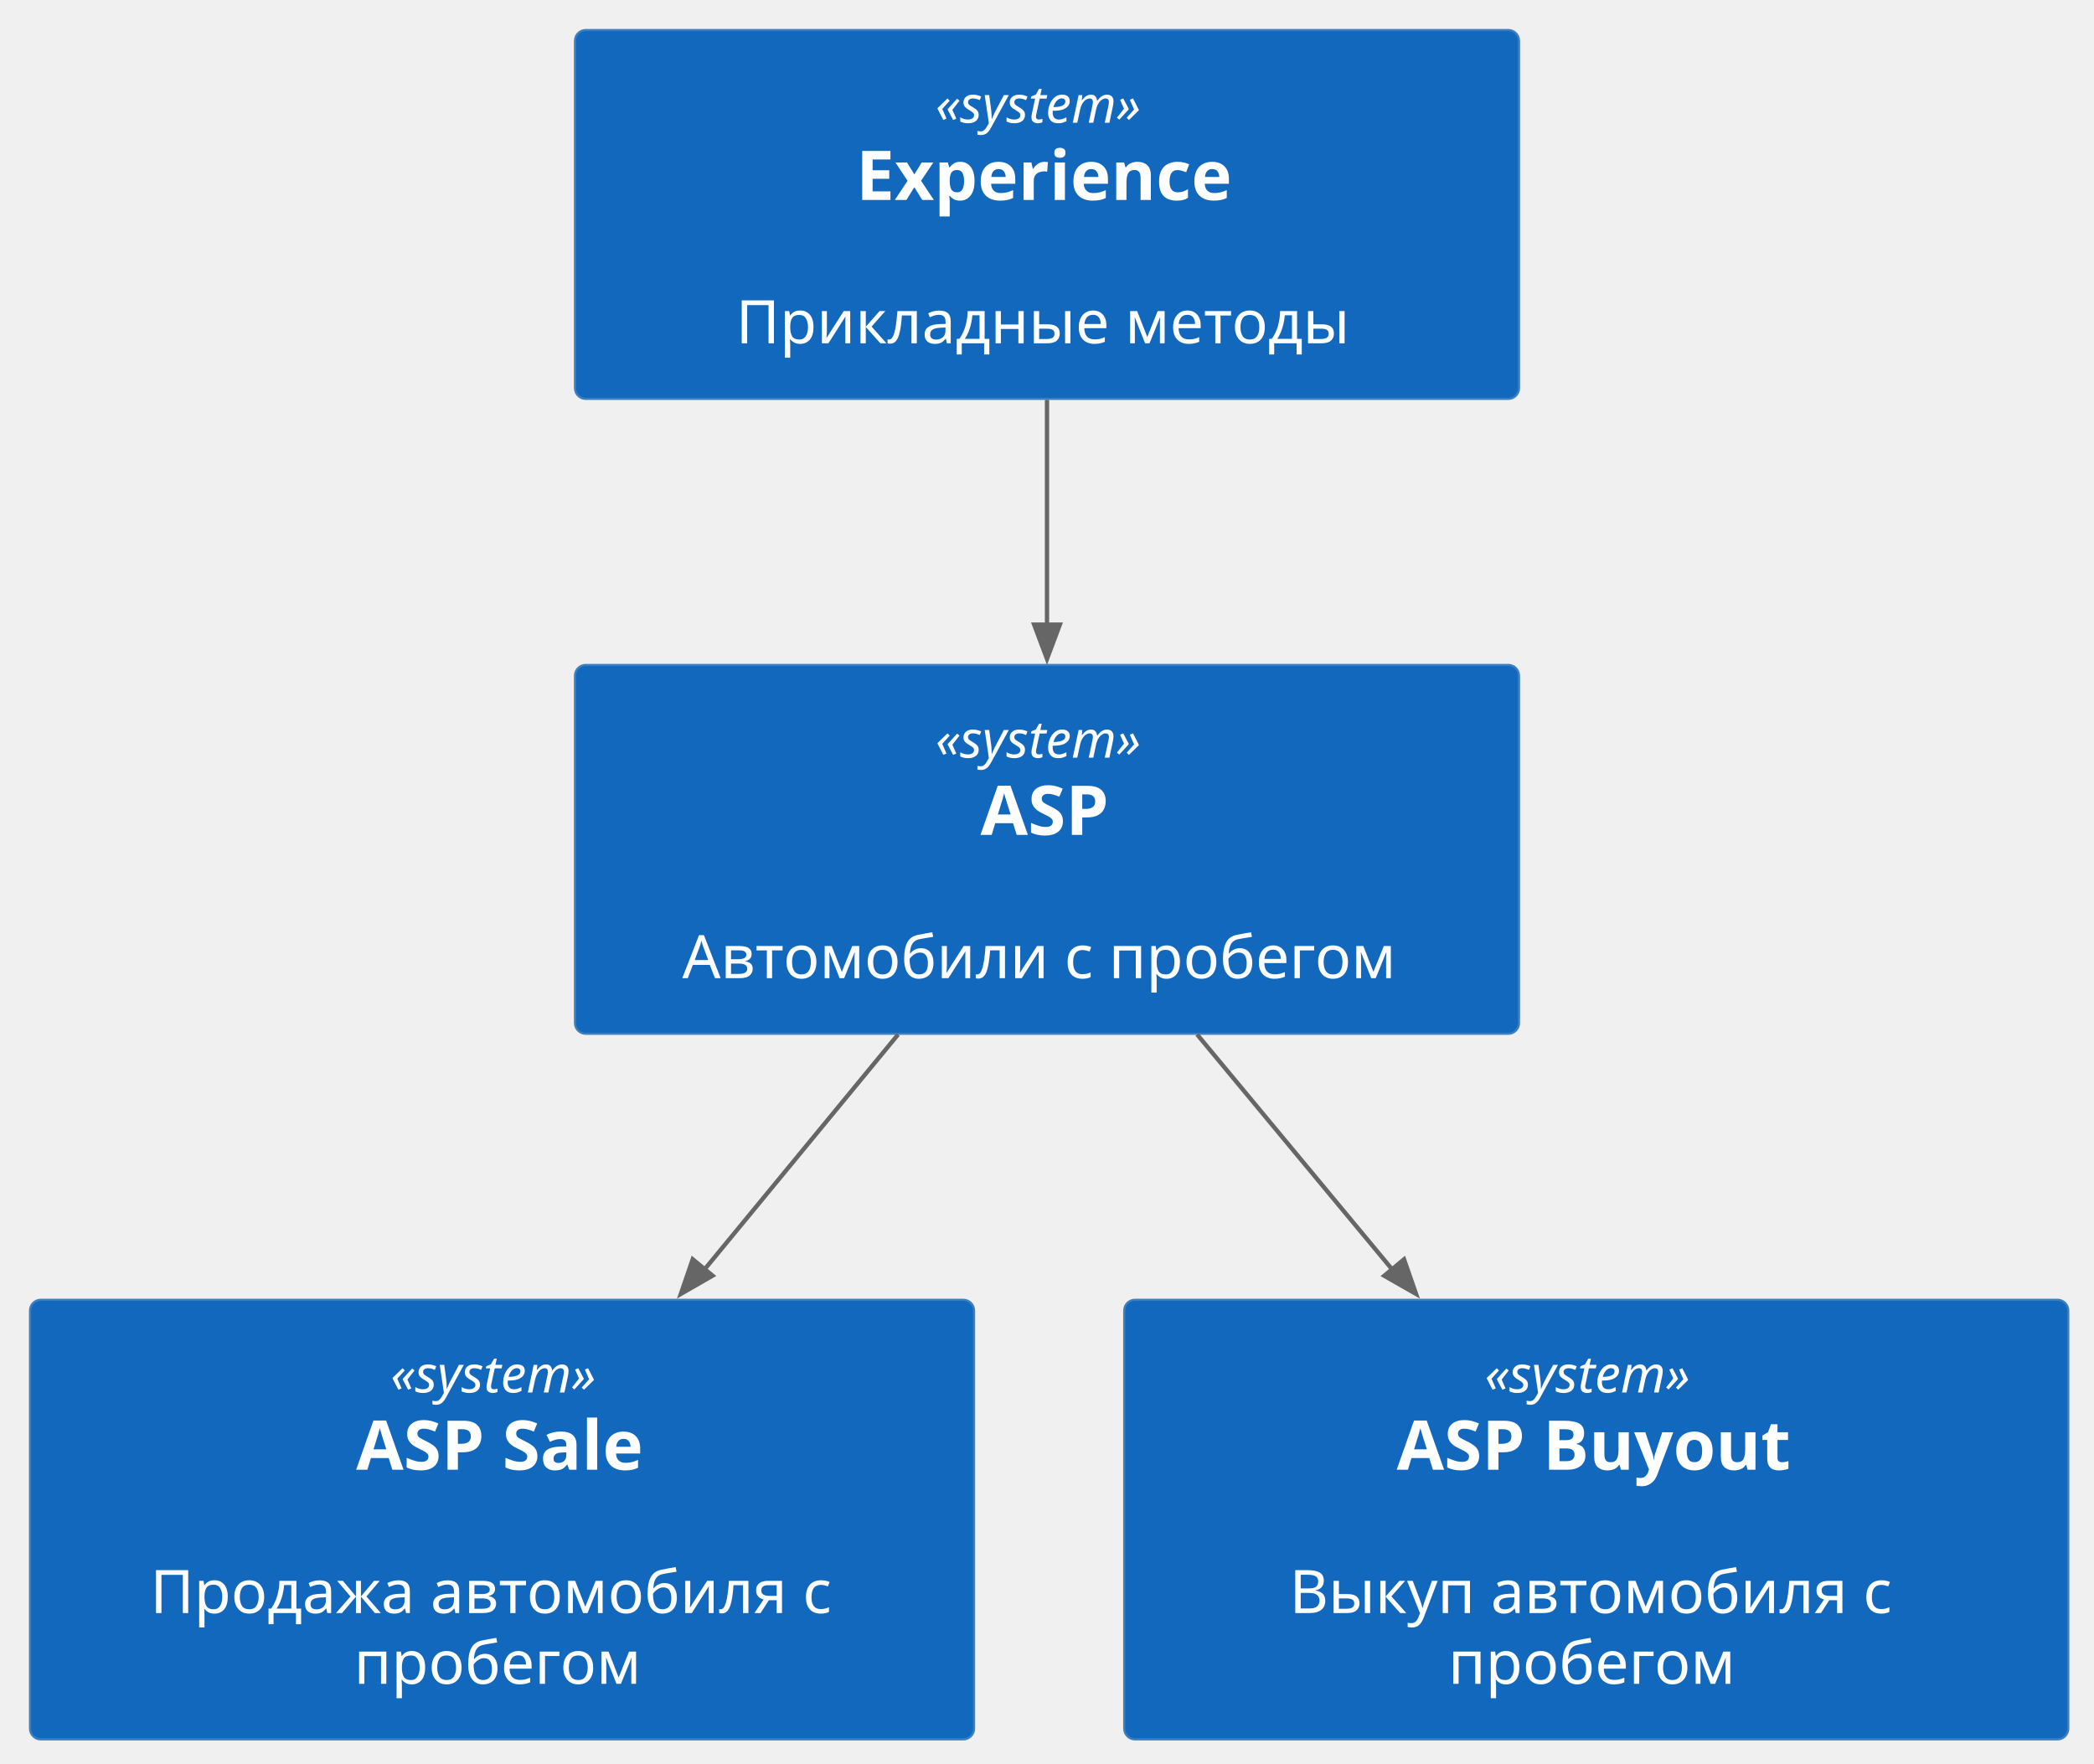
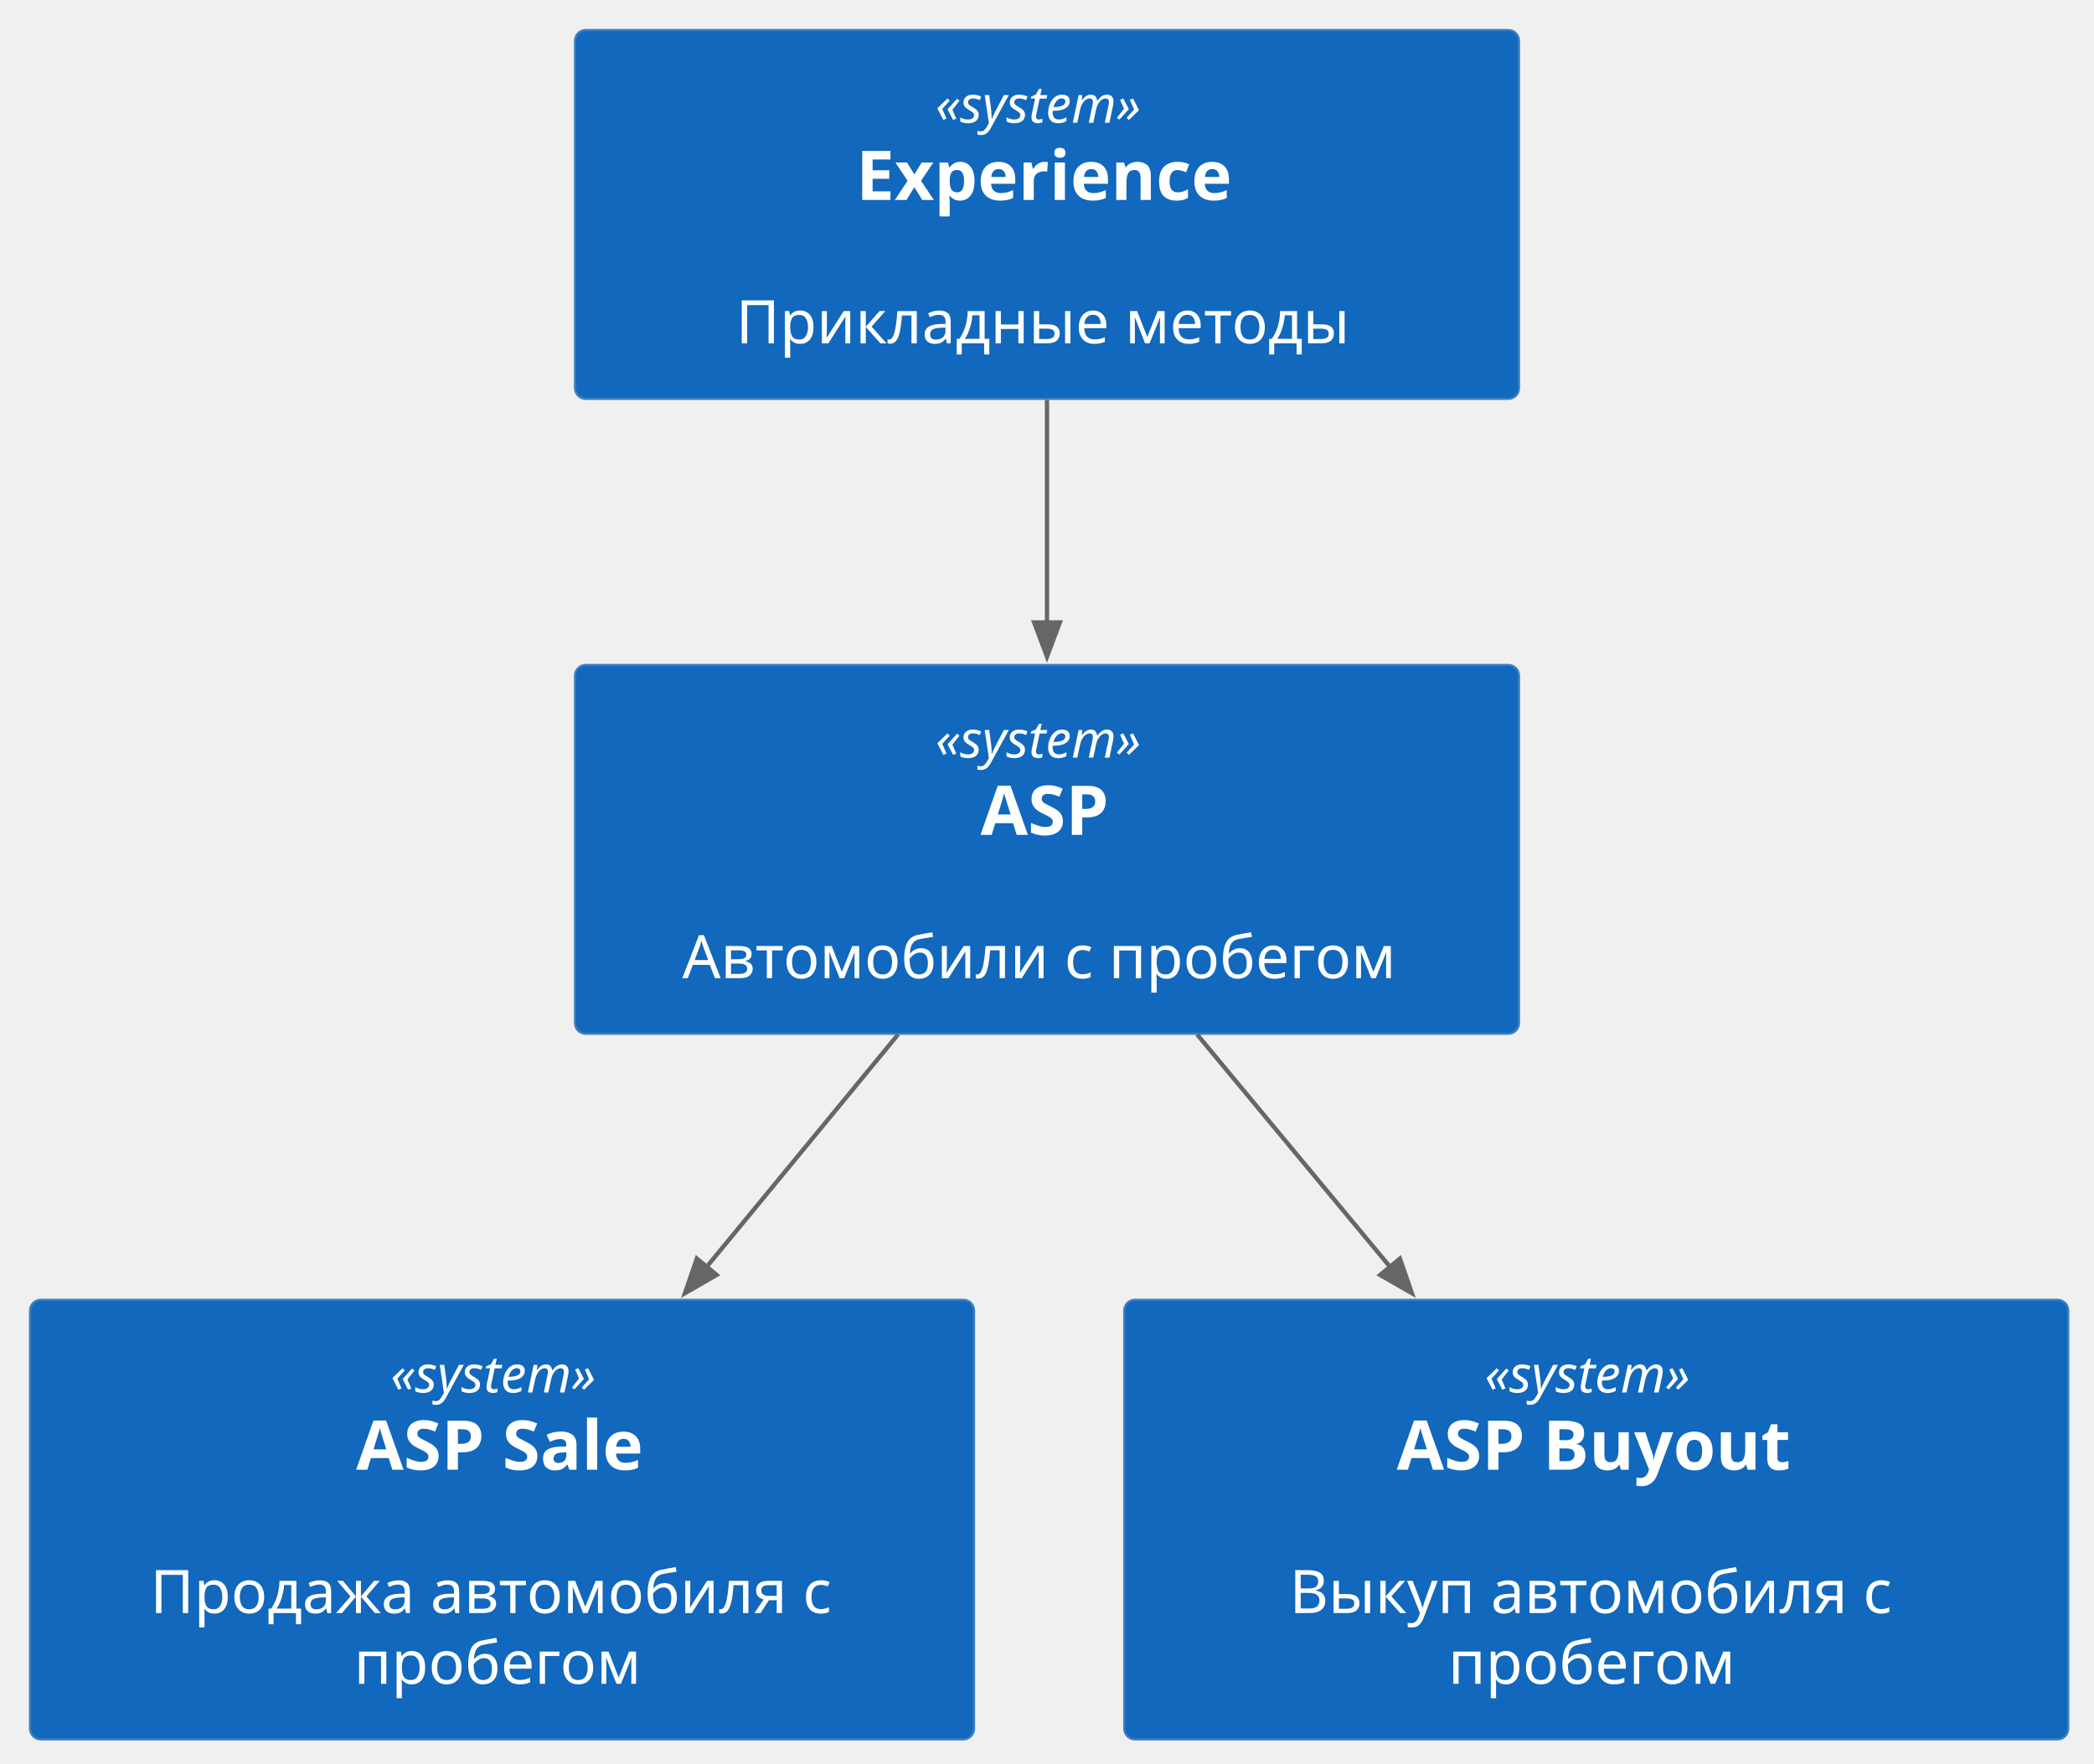
<svg xmlns="http://www.w3.org/2000/svg" xmlns:xlink="http://www.w3.org/1999/xlink" contentStyleType="text/css" height="411px" preserveAspectRatio="none" style="width:488px;height:411px;background:#00000000;" version="1.1" viewBox="0 0 488 411" width="488px" zoomAndPan="magnify">
  <defs />
  <g>
    <g id="elem_experience">
      <a xlink:actuate="onRequest" xlink:href="/05_c4_workflow/02_experience/" href="/05_c4_workflow/02_experience/" xlink:show="new" target="_top" xlink:title="/05_c4_workflow/02_experience/" title="/05_c4_workflow/02_experience/" xlink:type="simple">
        <rect fill="#1168BD" height="85.953" rx="2.5" ry="2.5" style="stroke:#3C7FC0;stroke-width:0.5;" width="220" x="134" y="7" />
        <text fill="#FFFFFF" font-family="sans-serif" font-size="12" font-style="italic" lengthAdjust="spacing" textLength="52" x="218" y="28.602">«system»</text>
        <text fill="#FFFFFF" font-family="sans-serif" font-size="16" font-weight="bold" lengthAdjust="spacing" textLength="89" x="199.5" y="46.602">Experience</text>
        <text fill="#FFFFFF" font-family="sans-serif" font-size="14" lengthAdjust="spacing" textLength="4" x="242" y="63.512"> </text>
        <text fill="#FFFFFF" font-family="sans-serif" font-size="14" lengthAdjust="spacing" textLength="145" x="171.5" y="80">Прикладные методы</text>
      </a>
    </g>
    <g id="elem_asp">
      <rect fill="#1168BD" height="85.953" rx="2.5" ry="2.5" style="stroke:#3C7FC0;stroke-width:0.5;" width="220" x="134" y="154.96" />
      <text fill="#FFFFFF" font-family="sans-serif" font-size="12" font-style="italic" lengthAdjust="spacing" textLength="52" x="218" y="176.562">«system»</text>
      <text fill="#FFFFFF" font-family="sans-serif" font-size="16" font-weight="bold" lengthAdjust="spacing" textLength="31" x="228.5" y="194.562">ASP</text>
      <text fill="#FFFFFF" font-family="sans-serif" font-size="14" lengthAdjust="spacing" textLength="4" x="242" y="211.472"> </text>
      <text fill="#FFFFFF" font-family="sans-serif" font-size="14" lengthAdjust="spacing" textLength="170" x="159" y="227.96">Автомобили с пробегом</text>
    </g>
    <g id="elem_asp_sale">
      <a xlink:actuate="onRequest" xlink:href="/05_c4_workflow/02_experience/02_asp/01_asp_sale/" href="/05_c4_workflow/02_experience/02_asp/01_asp_sale/" xlink:show="new" target="_top" xlink:title="/05_c4_workflow/02_experience/02_asp/01_asp_sale/" title="/05_c4_workflow/02_experience/02_asp/01_asp_sale/" xlink:type="simple">
        <rect fill="#1168BD" height="102.441" rx="2.5" ry="2.5" style="stroke:#3C7FC0;stroke-width:0.5;" width="220" x="7" y="302.91" />
        <text fill="#FFFFFF" font-family="sans-serif" font-size="12" font-style="italic" lengthAdjust="spacing" textLength="52" x="91" y="324.512">«system»</text>
        <text fill="#FFFFFF" font-family="sans-serif" font-size="16" font-weight="bold" lengthAdjust="spacing" textLength="68" x="83" y="342.512">ASP Sale</text>
        <text fill="#FFFFFF" font-family="sans-serif" font-size="14" lengthAdjust="spacing" textLength="4" x="115" y="359.422"> </text>
        <text fill="#FFFFFF" font-family="sans-serif" font-size="14" lengthAdjust="spacing" textLength="160" x="35" y="375.91">Продажа автомобиля с</text>
        <text fill="#FFFFFF" font-family="sans-serif" font-size="14" lengthAdjust="spacing" textLength="69" x="82.5" y="392.398">пробегом</text>
      </a>
    </g>
    <g id="elem_asp_buyout">
      <a xlink:actuate="onRequest" xlink:href="/05_c4_workflow/02_experience/02_asp/02_asp_buyout/" href="/05_c4_workflow/02_experience/02_asp/02_asp_buyout/" xlink:show="new" target="_top" xlink:title="/05_c4_workflow/02_experience/02_asp/02_asp_buyout/" title="/05_c4_workflow/02_experience/02_asp/02_asp_buyout/" xlink:type="simple">
        <rect fill="#1168BD" height="102.441" rx="2.5" ry="2.5" style="stroke:#3C7FC0;stroke-width:0.5;" width="220" x="262" y="302.91" />
        <text fill="#FFFFFF" font-family="sans-serif" font-size="12" font-style="italic" lengthAdjust="spacing" textLength="52" x="346" y="324.512">«system»</text>
        <text fill="#FFFFFF" font-family="sans-serif" font-size="16" font-weight="bold" lengthAdjust="spacing" textLength="93" x="325.5" y="342.512">ASP Buyout</text>
        <text fill="#FFFFFF" font-family="sans-serif" font-size="14" lengthAdjust="spacing" textLength="4" x="370" y="359.422"> </text>
        <text fill="#FFFFFF" font-family="sans-serif" font-size="14" lengthAdjust="spacing" textLength="139" x="300.5" y="375.91">Выкуп автомобиля с</text>
        <text fill="#FFFFFF" font-family="sans-serif" font-size="14" lengthAdjust="spacing" textLength="69" x="337.5" y="392.398">пробегом</text>
      </a>
    </g>
    <g id="link_experience_asp">
-       <path d="M244,93.19 C244,109.61 244,128.57 244,145.76 " fill="none" id="experience-to-asp" style="stroke:#666666;stroke-width:1.0;" />
-       <polygon fill="#666666" points="244,153.56,247,145.56,241,145.56,244,153.56" style="stroke:#666666;stroke-width:1.0;" />
+       <path d="M244,93.19 C244,109.46 244,128.23 244,145.28 " fill="none" id="experience-to-asp" style="stroke:#666666;stroke-width:1.0;" />
+       <polygon fill="#666666" points="244,153.05,247,145.05,241,145.05,244,153.05" style="stroke:#666666;stroke-width:1.0;" />
    </g>
    <g id="link_asp_asp_sale">
-       <path d="M209.3,241.07 C195.36,257.98 179.09,277.75 164.11,295.93 " fill="none" id="asp-to-asp_sale" style="stroke:#666666;stroke-width:1.0;" />
-       <polygon fill="#666666" points="158.66,301.55,166.063,297.284,161.433,293.468,158.66,301.55" style="stroke:#666666;stroke-width:1.0;" />
+       <path d="M209.3,241.07 C195.49,257.83 179.37,277.4 164.51,295.45 " fill="none" id="asp-to-asp_sale" style="stroke:#666666;stroke-width:1.0;" />
+       <polygon fill="#666666" points="159.62,301.38,167.023,297.114,162.393,293.298,159.62,301.38" style="stroke:#666666;stroke-width:1.0;" />
    </g>
    <g id="link_asp_asp_buyout">
-       <path d="M278.98,241.07 C293.02,257.98 309.43,277.75 324.52,295.93 " fill="none" id="asp-to-asp_buyout" style="stroke:#666666;stroke-width:1.0;" />
-       <polygon fill="#666666" points="330.01,301.55,327.206,293.479,322.591,297.313,330.01,301.55" style="stroke:#666666;stroke-width:1.0;" />
+       <path d="M278.98,241.07 C292.9,257.83 309.14,277.4 324.12,295.45 " fill="none" id="asp-to-asp_buyout" style="stroke:#666666;stroke-width:1.0;" />
+       <polygon fill="#666666" points="329.04,301.38,326.247,293.305,321.627,297.133,329.04,301.38" style="stroke:#666666;stroke-width:1.0;" />
    </g>
  </g>
</svg>
